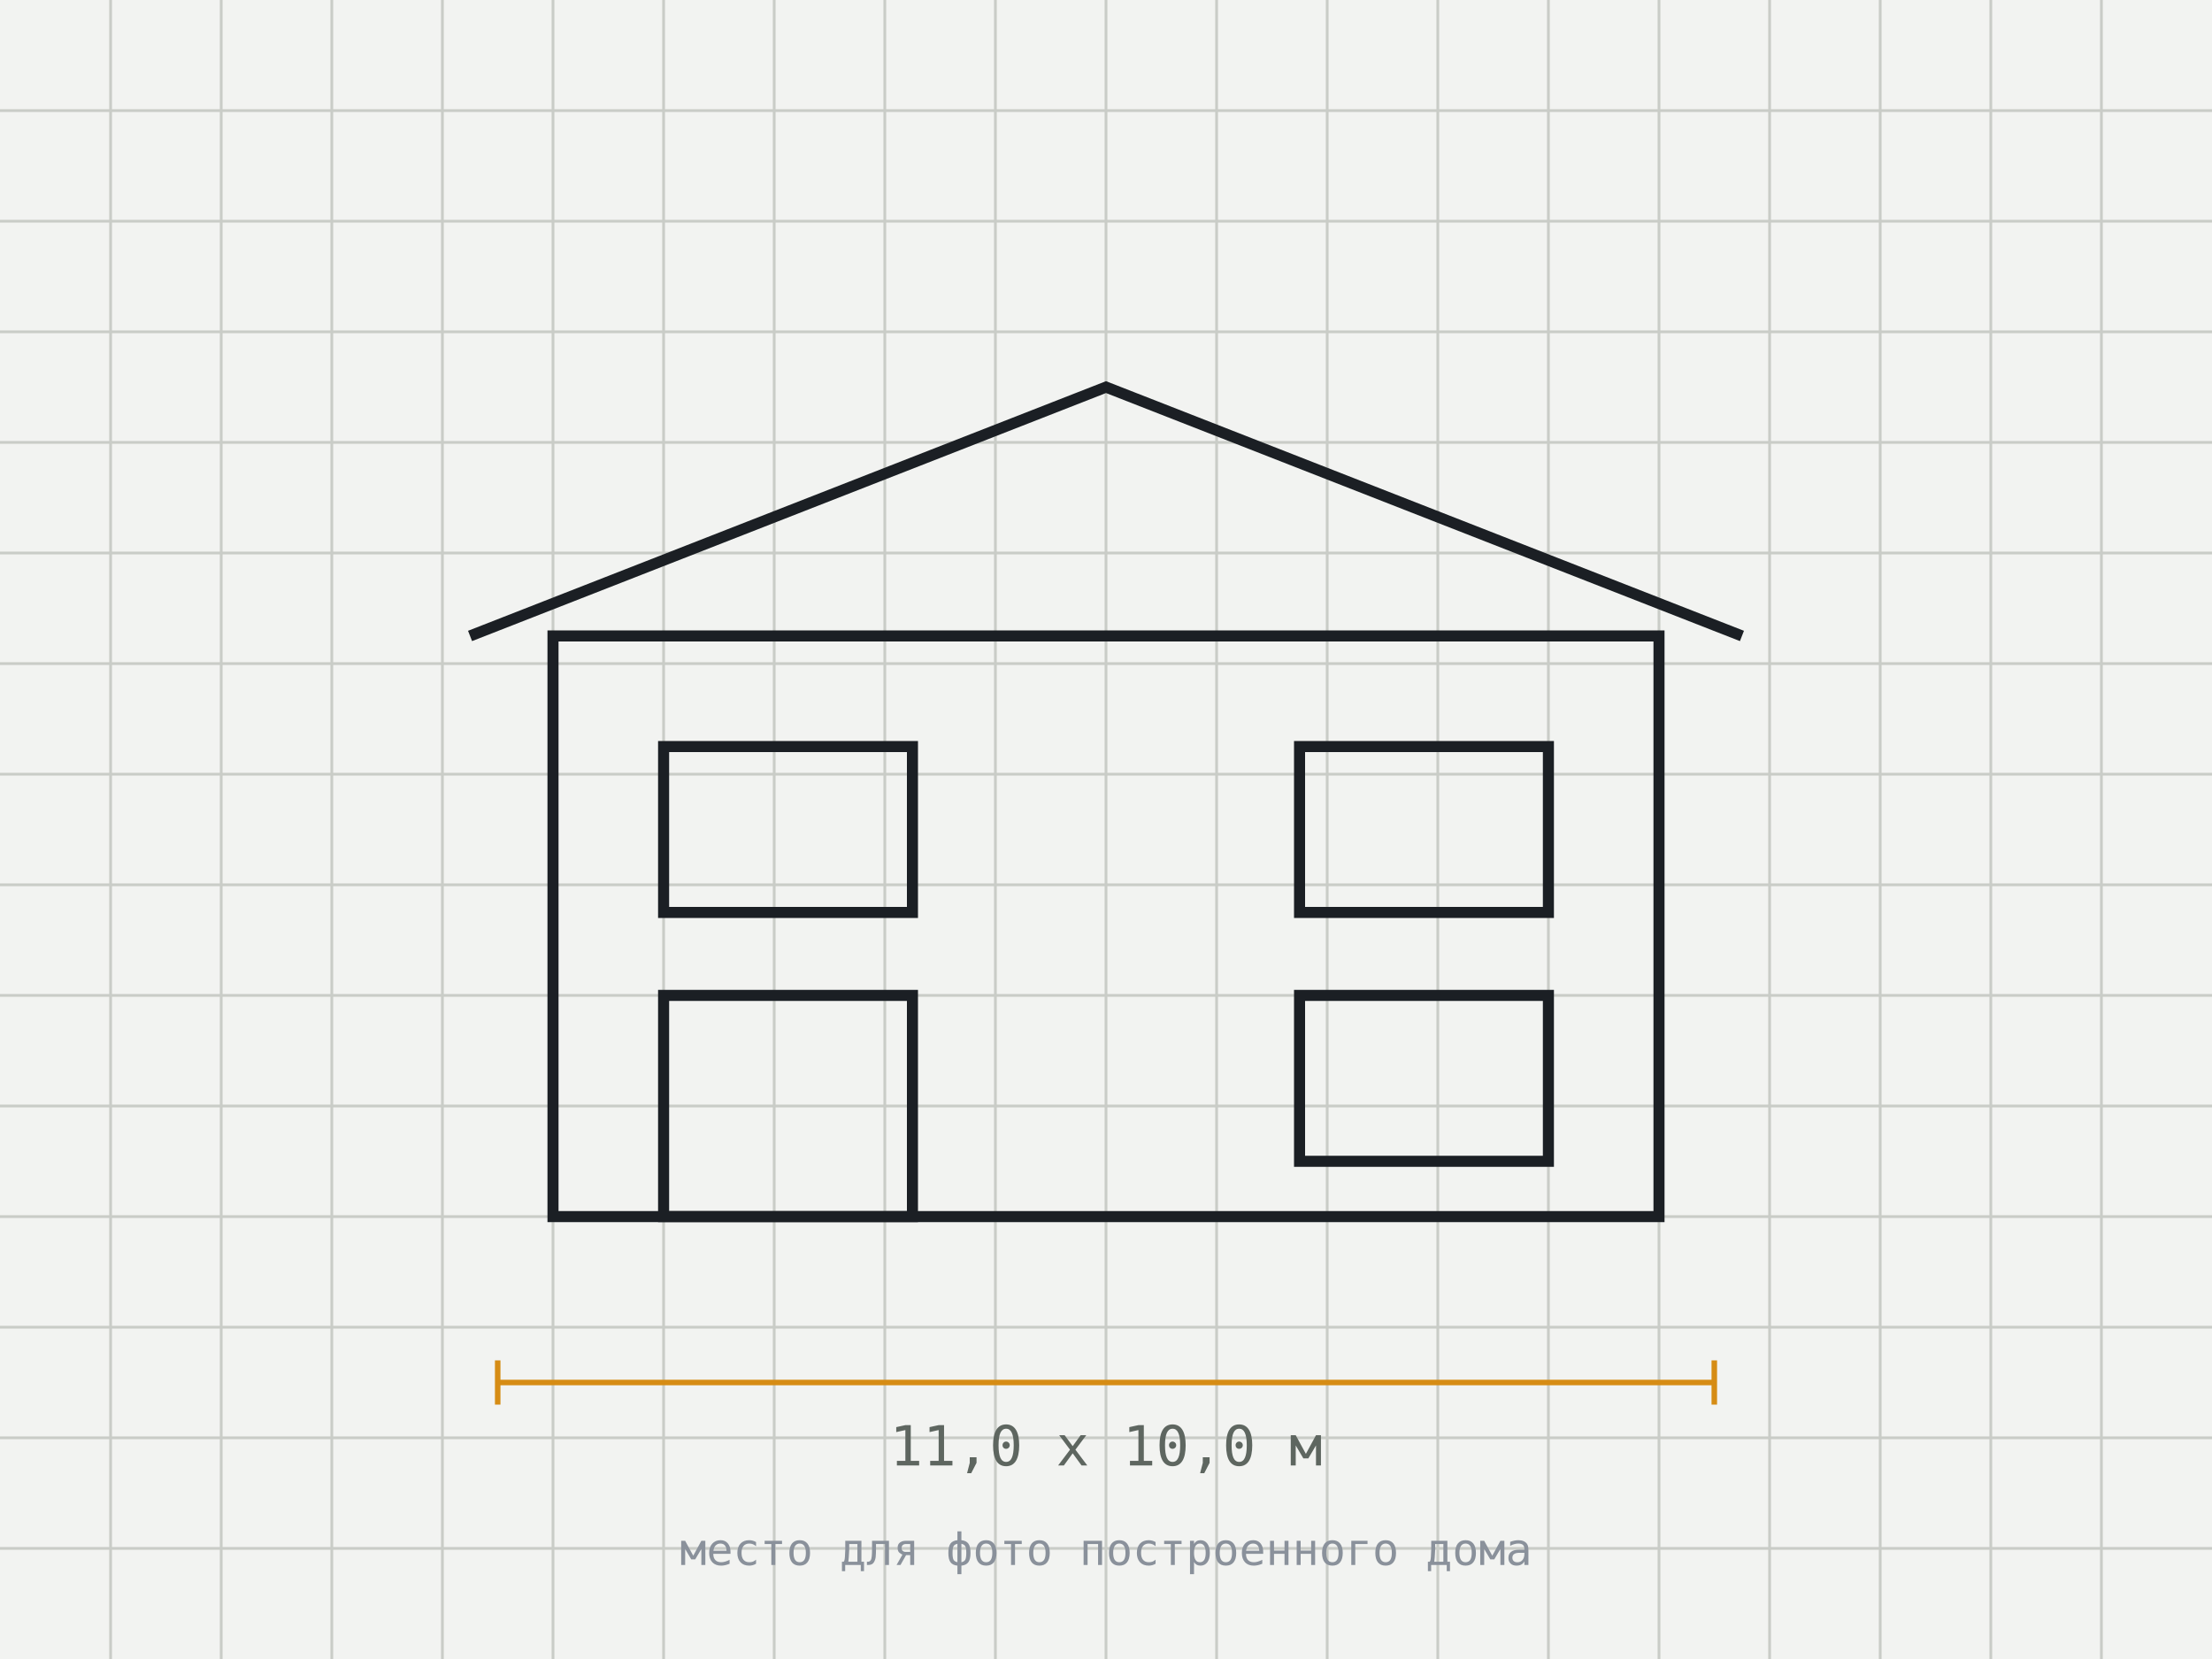
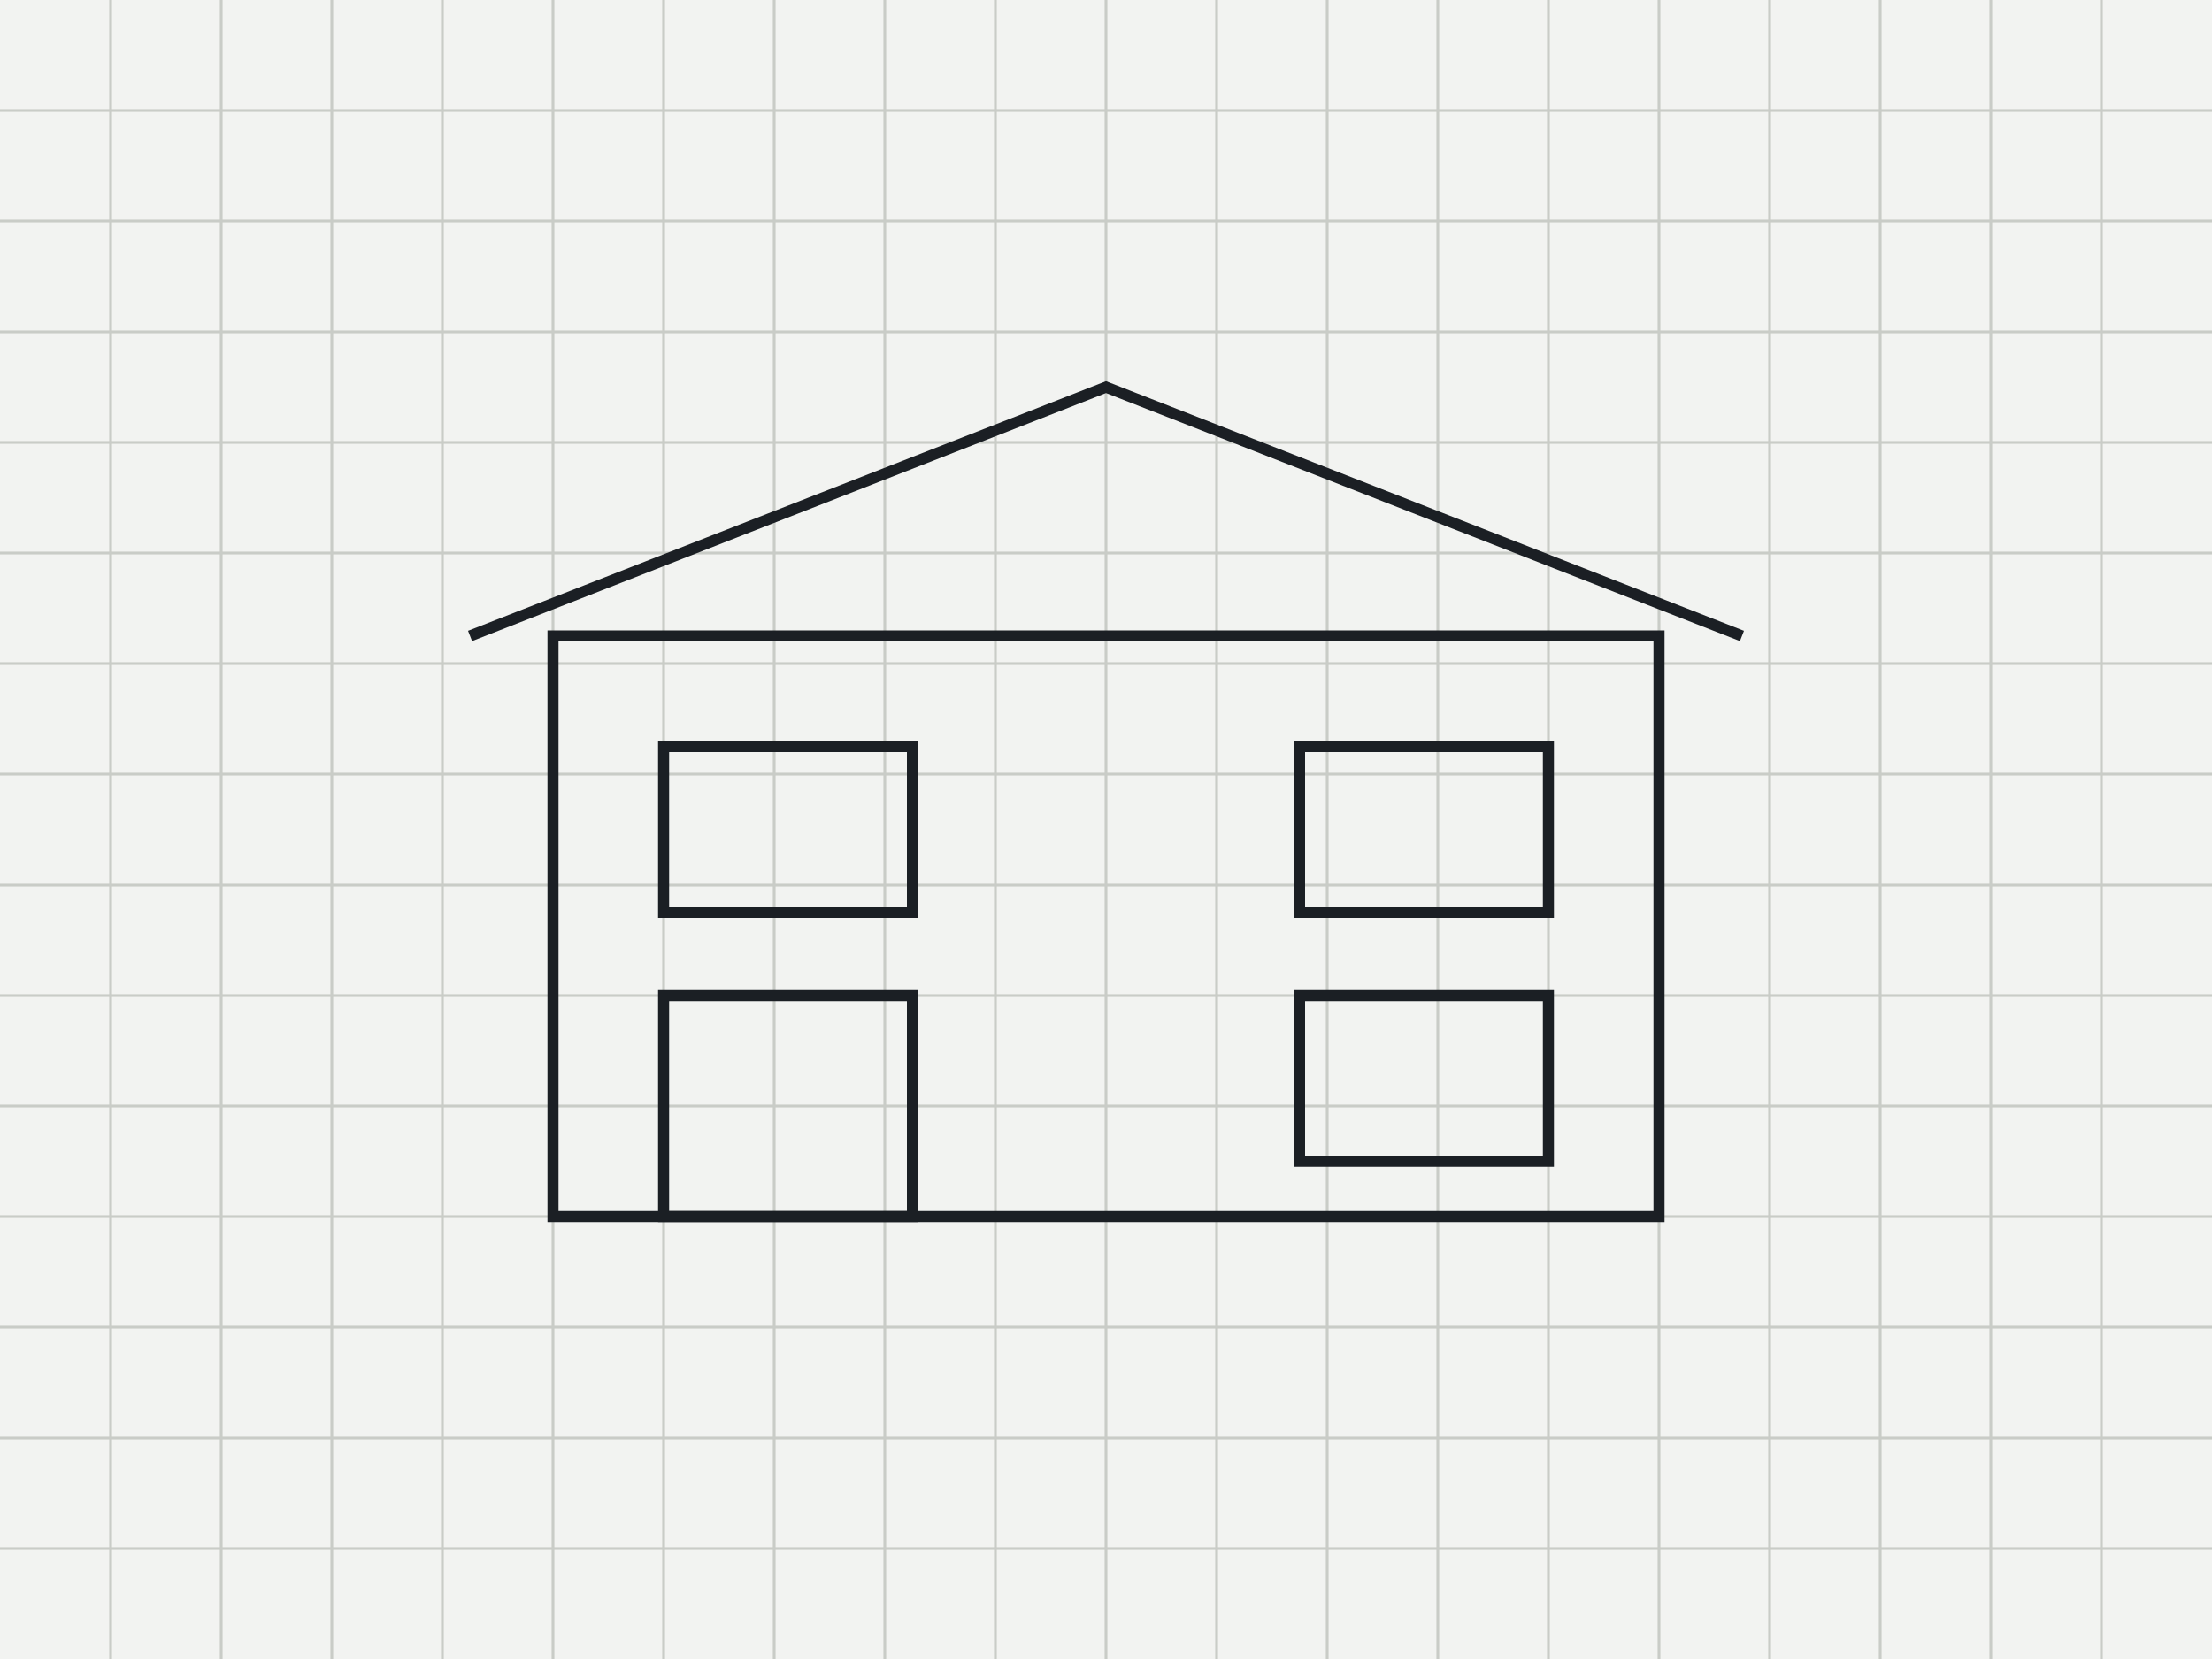
<svg xmlns="http://www.w3.org/2000/svg" viewBox="0 0 800 600" font-family="monospace">
  <rect width="800" height="600" fill="#F2F3F1" />
  <g stroke="#C9CCC7" stroke-width="1">
    <line x1="40" y1="0" x2="40" y2="600" />
    <line x1="80" y1="0" x2="80" y2="600" />
    <line x1="120" y1="0" x2="120" y2="600" />
    <line x1="160" y1="0" x2="160" y2="600" />
    <line x1="200" y1="0" x2="200" y2="600" />
    <line x1="240" y1="0" x2="240" y2="600" />
    <line x1="280" y1="0" x2="280" y2="600" />
    <line x1="320" y1="0" x2="320" y2="600" />
    <line x1="360" y1="0" x2="360" y2="600" />
    <line x1="400" y1="0" x2="400" y2="600" />
    <line x1="440" y1="0" x2="440" y2="600" />
    <line x1="480" y1="0" x2="480" y2="600" />
    <line x1="520" y1="0" x2="520" y2="600" />
    <line x1="560" y1="0" x2="560" y2="600" />
    <line x1="600" y1="0" x2="600" y2="600" />
    <line x1="640" y1="0" x2="640" y2="600" />
    <line x1="680" y1="0" x2="680" y2="600" />
    <line x1="720" y1="0" x2="720" y2="600" />
    <line x1="760" y1="0" x2="760" y2="600" />
    <line x1="0" y1="40" x2="800" y2="40" />
    <line x1="0" y1="80" x2="800" y2="80" />
    <line x1="0" y1="120" x2="800" y2="120" />
    <line x1="0" y1="160" x2="800" y2="160" />
    <line x1="0" y1="200" x2="800" y2="200" />
    <line x1="0" y1="240" x2="800" y2="240" />
    <line x1="0" y1="280" x2="800" y2="280" />
    <line x1="0" y1="320" x2="800" y2="320" />
    <line x1="0" y1="360" x2="800" y2="360" />
    <line x1="0" y1="400" x2="800" y2="400" />
    <line x1="0" y1="440" x2="800" y2="440" />
    <line x1="0" y1="480" x2="800" y2="480" />
    <line x1="0" y1="520" x2="800" y2="520" />
    <line x1="0" y1="560" x2="800" y2="560" />
  </g>
  <g stroke="#1B1F24" stroke-width="4" fill="none">
    <rect x="200" y="230" width="400" height="210" />
    <polyline points="170,230 400,140 630,230" />
    <rect x="240" y="270" width="90" height="60" />
    <rect x="470" y="270" width="90" height="60" />
    <rect x="240" y="360" width="90" height="80" />
    <rect x="470" y="360" width="90" height="60" />
  </g>
-   <g stroke="#D68C15" stroke-width="2" fill="none">
-     <line x1="180" y1="500" x2="620" y2="500" />
-     <line x1="180" y1="492" x2="180" y2="508" />
-     <line x1="620" y1="492" x2="620" y2="508" />
-   </g>
-   <text x="400" y="530" text-anchor="middle" font-size="20" fill="#5E6660">11,0 x 10,0 м</text>
-   <text x="400" y="566" text-anchor="middle" font-size="16" fill="#8A919B">место для фото построенного дома</text>
</svg>
